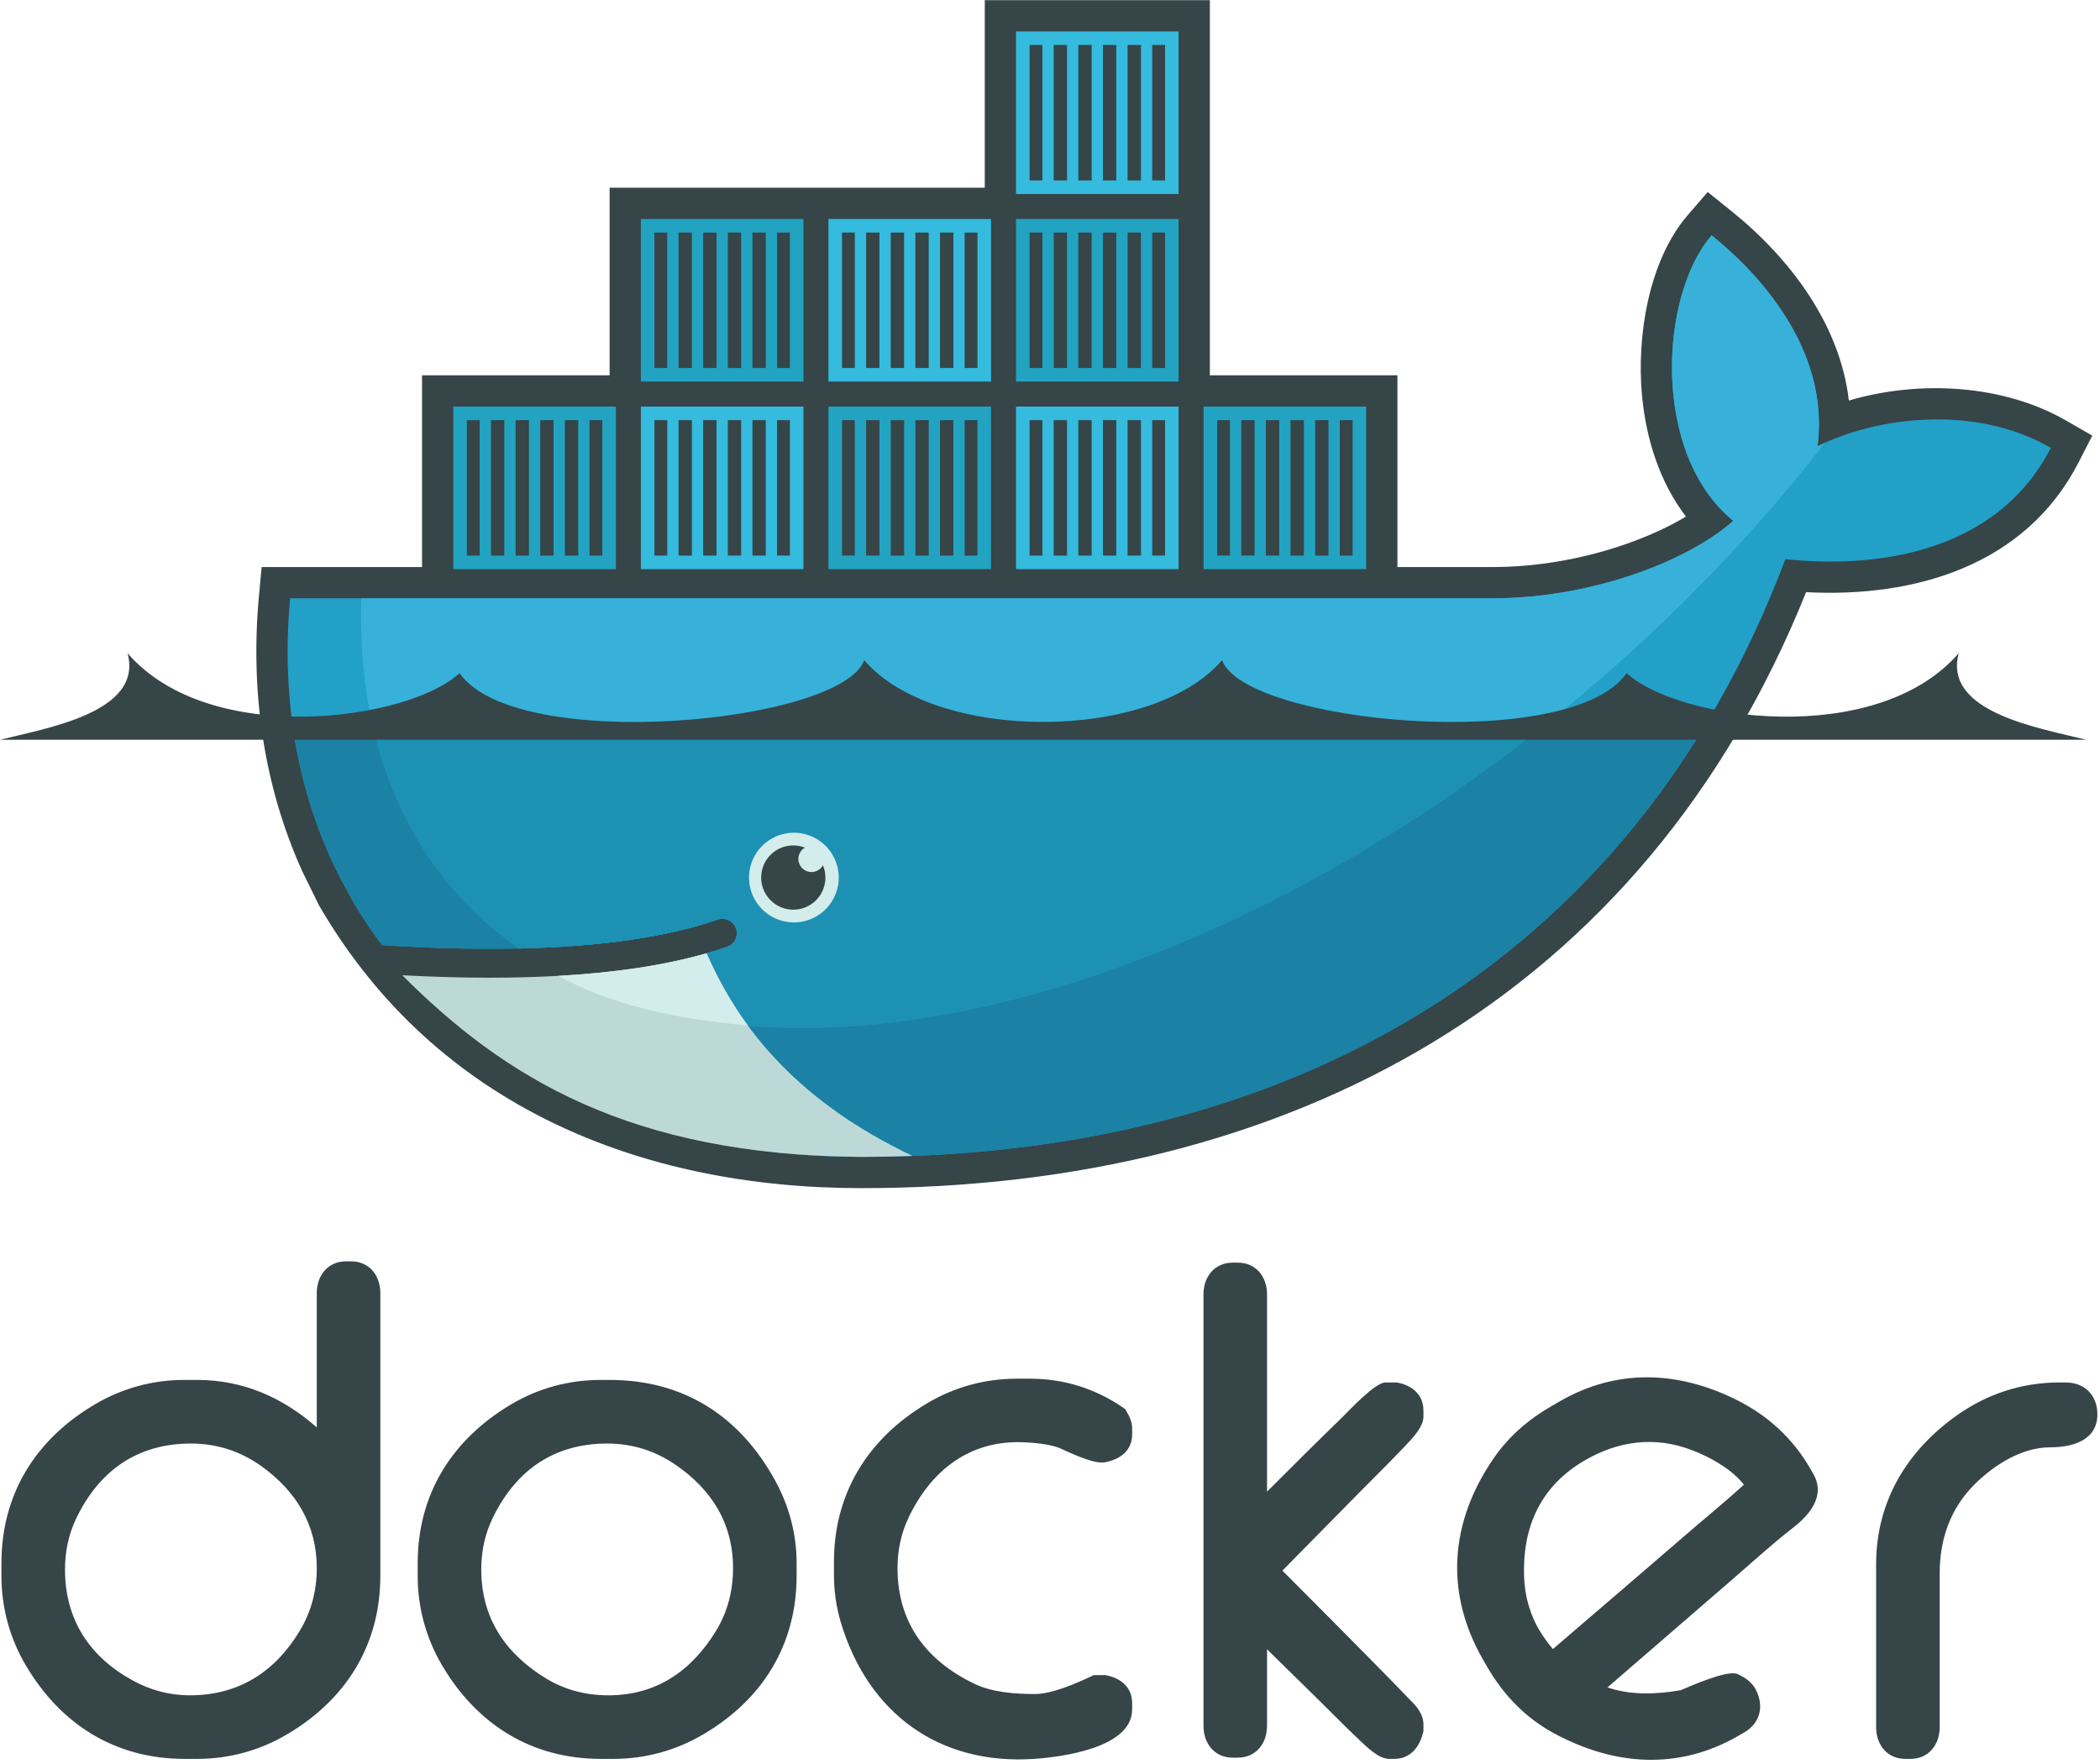
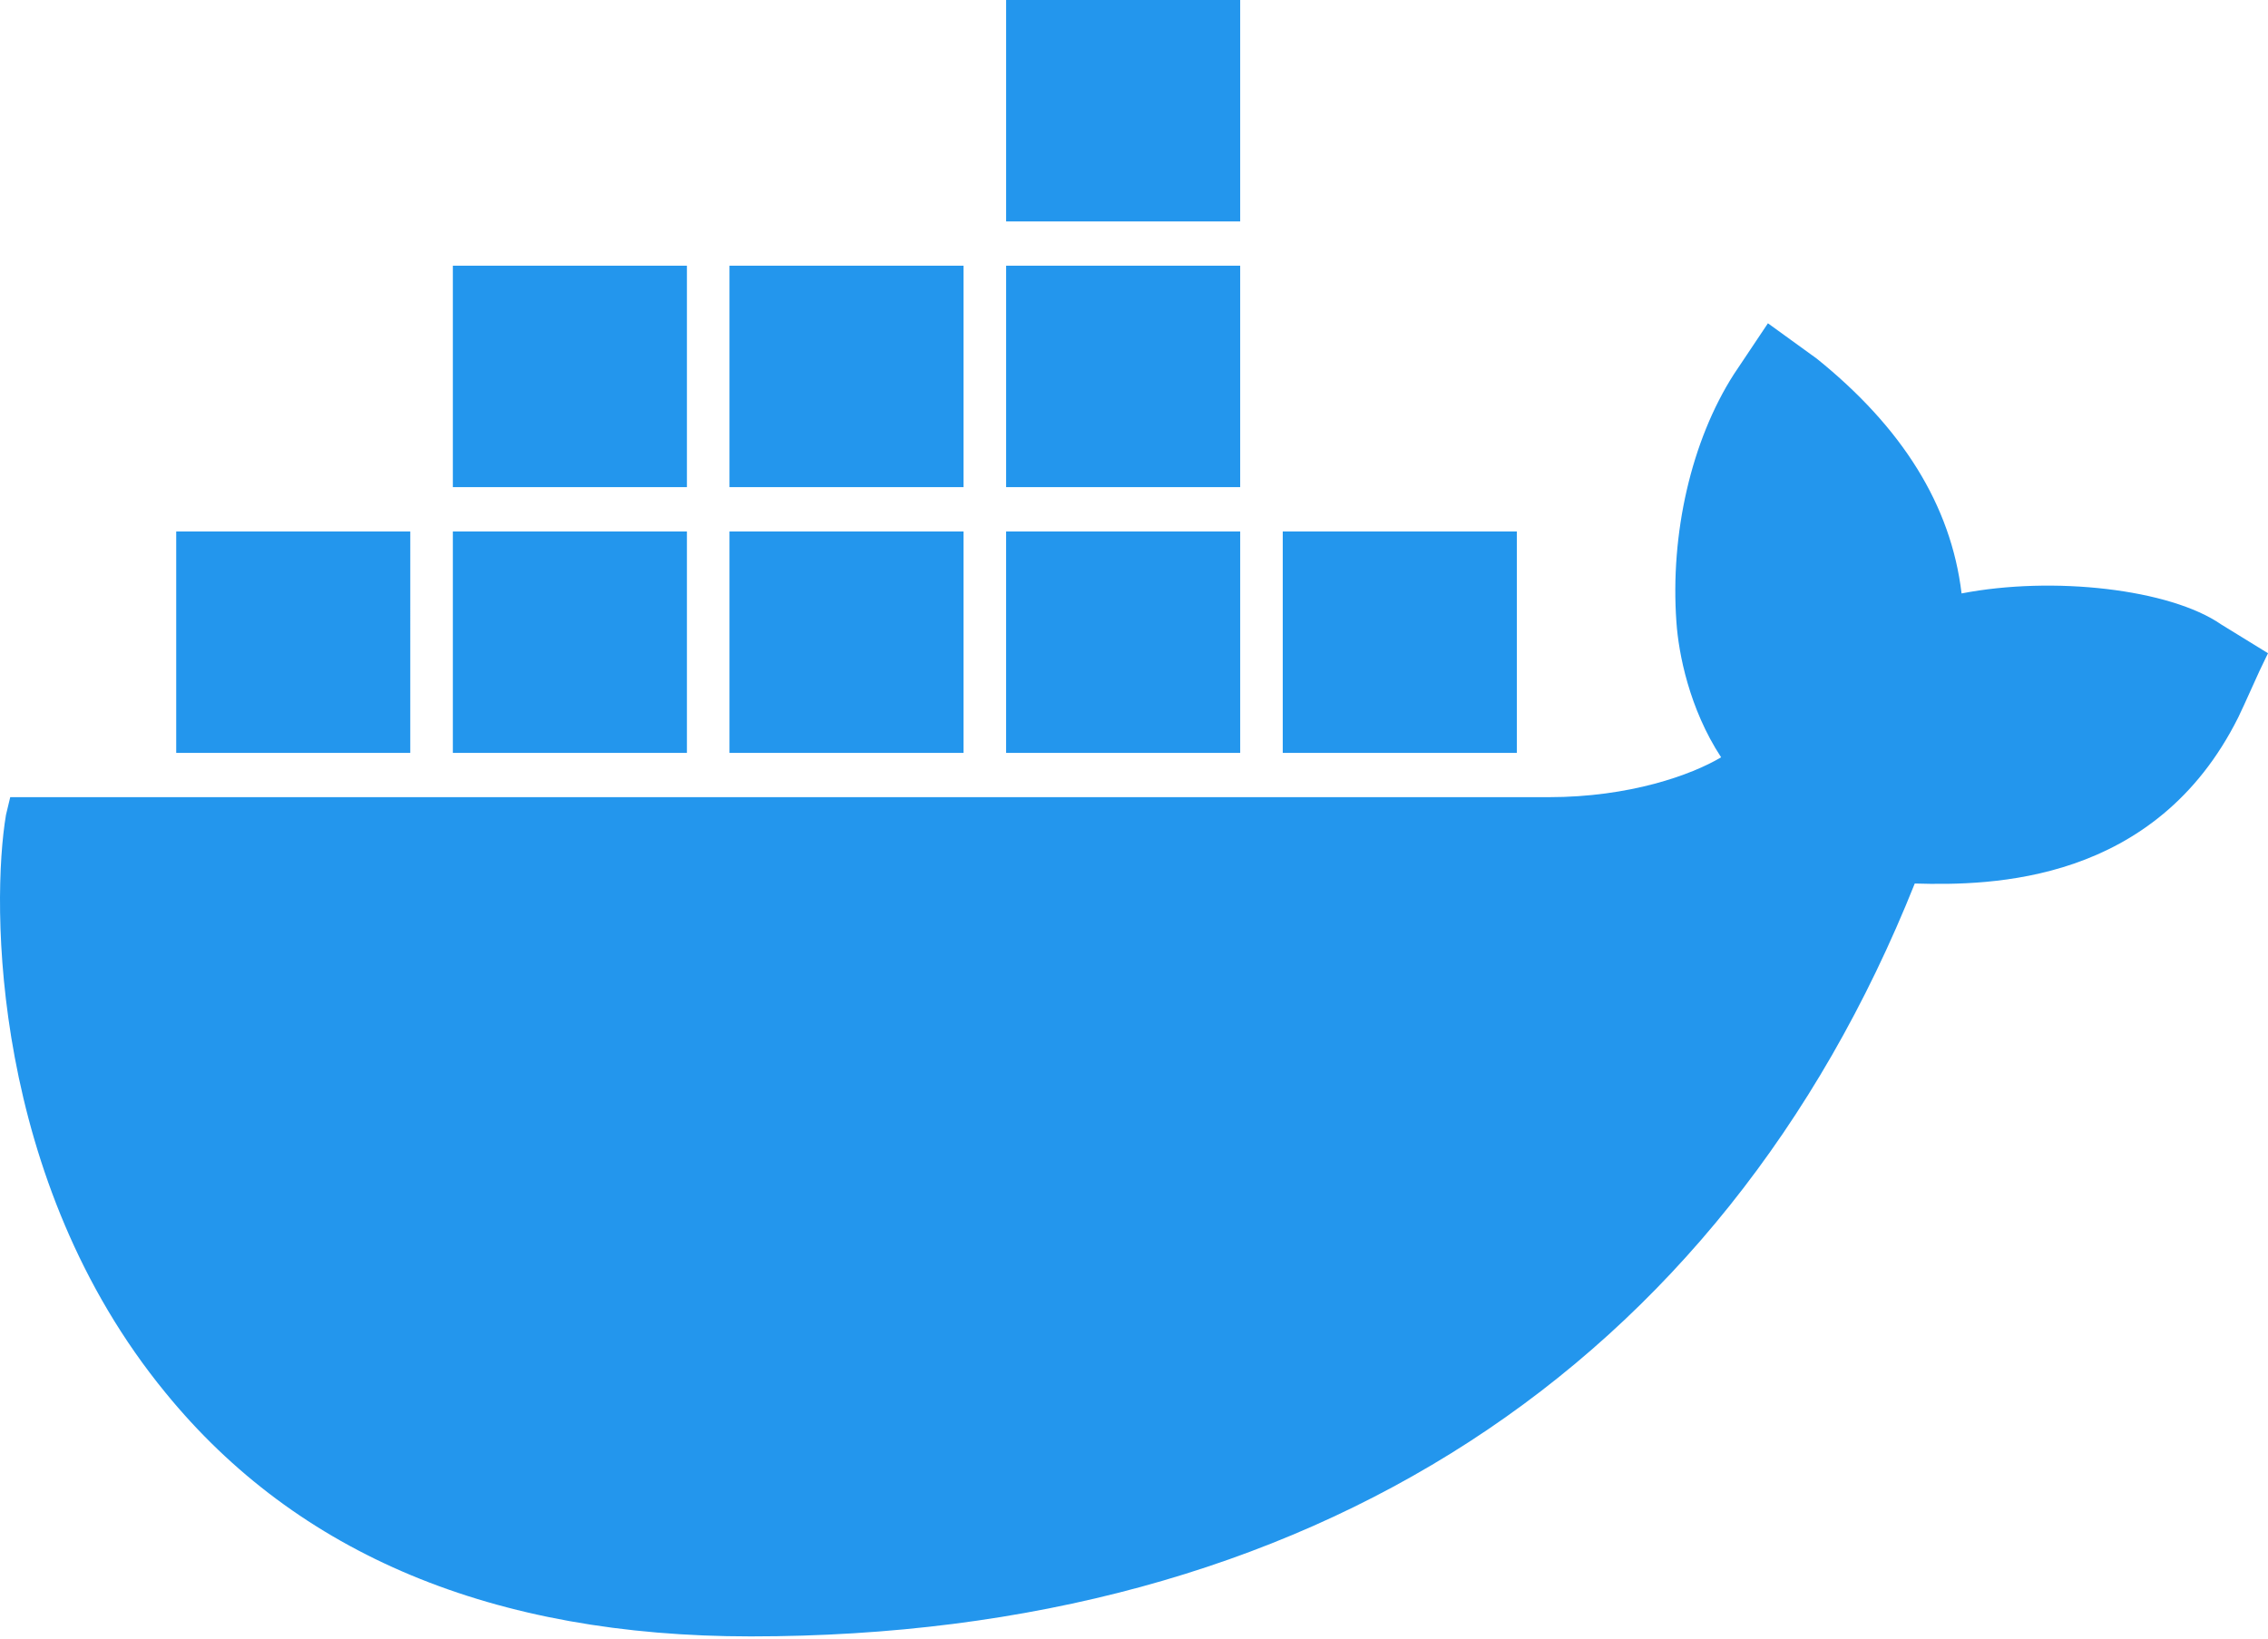
- <svg xmlns="http://www.w3.org/2000/svg" width="2500" height="2100" viewBox="0 0 256 215">
-   <g fill="none" fill-rule="evenodd">
-     <path d="M38.617 173.984v-16.362c0-2.15 1.344-3.877 3.57-3.877h.616c2.225 0 3.563 1.729 3.563 3.877v34.447c0 8.4-4.15 15.084-11.382 19.342a21.374 21.374 0 0 1-10.945 2.985h-1.537c-8.402 0-15.077-4.153-19.342-11.38a21.314 21.314 0 0 1-2.984-10.947v-1.535c0-8.403 4.152-15.083 11.378-19.349a21.298 21.298 0 0 1 10.948-2.985h1.537c5.686 0 10.51 2.204 14.578 5.784zM7.924 191.3c0 6.068 2.941 10.63 8.258 13.54 2.15 1.176 4.484 1.808 6.937 1.808 5.956 0 10.374-2.81 13.421-7.857 1.417-2.348 2.077-4.917 2.077-7.648 0-5.26-2.49-9.365-6.729-12.414-2.57-1.848-5.463-2.775-8.618-2.775-6.492 0-11.164 3.28-13.968 9.106-.946 1.97-1.378 4.061-1.378 6.24zm65.324-23.1h1.074c8.978 0 15.806 4.355 20.133 12.192 1.73 3.135 2.656 6.557 2.656 10.142v1.535c0 8.4-4.142 15.093-11.385 19.343-3.353 1.967-7.057 2.984-10.943 2.984h-1.535c-8.402 0-15.079-4.153-19.342-11.38a21.316 21.316 0 0 1-2.987-10.947v-1.535c0-8.404 4.169-15.062 11.377-19.347 3.351-1.991 7.058-2.987 10.952-2.987zm-14.58 23.1c0 5.89 2.89 10.223 7.865 13.27 2.336 1.43 4.909 2.078 7.638 2.078 5.82 0 10.122-2.951 13.116-7.863 1.428-2.342 2.074-4.915 2.074-7.642 0-5.477-2.638-9.661-7.148-12.693-2.471-1.663-5.222-2.496-8.198-2.496-6.492 0-11.164 3.28-13.967 9.106-.948 1.97-1.38 4.061-1.38 6.24zm70.656-14.727c-1.17-.548-3.36-.73-4.624-.778-6.474-.244-11.158 3.402-13.906 9.113-.949 1.97-1.382 4.055-1.382 6.235 0 6.637 3.485 11.284 9.409 14.117 2.164 1.034 4.958 1.23 7.323 1.23 2.08 0 5.02-1.274 6.866-2.151l.32-.152h1.433l.158.032c1.762.367 3.092 1.484 3.092 3.38v.767c0 4.718-8.622 5.798-11.912 6.028-11.61.803-20.293-5.573-23.603-16.647-.575-1.923-.834-3.833-.834-5.837v-1.533c0-8.403 4.17-15.059 11.377-19.34 3.351-1.99 7.057-2.99 10.95-2.99h1.536c4.13 0 7.934 1.173 11.344 3.502l.28.194.177.292c.368.61.685 1.316.685 2.042v.767c0 1.978-1.48 3.042-3.266 3.386l-.148.026h-.458c-1.156 0-3.785-1.197-4.817-1.683zm25.134 5.247c3.01-3.014 6.03-6.022 9.085-8.986.851-.827 4.074-4.327 5.343-4.327h1.388l.158.033c1.768.367 3.092 1.486 3.092 3.386v.766c0 1.296-1.518 2.802-2.355 3.689-1.78 1.887-3.654 3.712-5.476 5.56l-9.362 9.504c4.031 4.04 8.058 8.083 12.056 12.154a313.304 313.304 0 0 1 3.301 3.396c.385.405.953.909 1.276 1.47.347.526.56 1.119.56 1.752v.8l-.045.185c-.435 1.768-1.557 3.194-3.516 3.194h-.617c-1.282 0-2.73-1.45-3.608-2.279-1.81-1.706-3.557-3.5-5.331-5.243l-5.949-5.84v9.334c0 2.15-1.346 3.878-3.569 3.878h-.61c-2.226 0-3.57-1.728-3.57-3.878v-52.596c0-2.15 1.345-3.87 3.57-3.87h.61c2.223 0 3.569 1.72 3.569 3.87v24.048zm96.577-13.313h.77c2.324 0 3.875 1.566 3.875 3.877 0 3.208-3.067 4.029-5.72 4.029-3.48 0-6.803 2.107-9.202 4.47-2.991 2.949-4.3 6.726-4.3 10.878v18.759c0 2.15-1.343 3.876-3.57 3.876h-.612c-2.227 0-3.569-1.725-3.569-3.876v-19.836c0-7.617 3.708-13.835 9.89-18.196 3.691-2.605 7.919-3.98 12.438-3.98zm-55.074 37.176c2.82.985 6.035.844 8.928.34 1.48-.629 5.264-2.28 6.656-2.038l.217.037.2.098c.85.412 1.661.995 2.095 1.86 1.014 2.027.527 4.065-1.465 5.216l-.663.383c-7.35 4.242-15.168 3.654-22.495-.308-3.503-1.894-6.183-4.705-8.16-8.132l-.462-.801c-4.719-8.172-4.082-16.768 1.24-24.539 1.837-2.686 4.238-4.761 7.045-6.384l1.062-.613c6.922-3.996 14.341-3.722 21.45-.215 3.823 1.886 6.92 4.697 9.054 8.394l.384.666c1.55 2.686-.458 5.026-2.531 6.626-2.406 1.856-4.835 4.09-7.141 6.08-5.142 4.439-10.276 8.888-15.414 13.33zm-6.655-4.674c5.75-4.93 11.502-9.865 17.237-14.816 1.96-1.69 4.109-3.444 6.053-5.221-1.56-1.966-4.166-3.383-6.38-4.228-4.47-1.703-8.877-1.131-12.976 1.235-5.365 3.098-7.65 8.031-7.45 14.17.08 2.418.73 4.748 2.013 6.805.452.725.957 1.406 1.503 2.055zM147.488 45.732h22.866v23.375h11.561c5.34 0 10.831-.951 15.887-2.664 2.485-.843 5.273-2.015 7.724-3.49-3.228-4.214-4.876-9.535-5.36-14.78-.66-7.135.78-16.421 5.608-22.005l2.404-2.78 2.864 2.303c7.211 5.793 13.276 13.889 14.345 23.118 8.683-2.554 18.878-1.95 26.531 2.467l3.14 1.812-1.652 3.226C246.933 68.946 233.4 72.86 220.17 72.167c-19.797 49.309-62.898 72.653-115.157 72.653-27 0-51.77-10.093-65.876-34.047l-.231-.39-2.055-4.182c-4.768-10.544-6.352-22.095-5.278-33.637l.323-3.457H51.45V45.732h22.865V22.866h45.733V0h27.44v45.732" fill="#364548" />
-     <path d="M221.57 54.38c1.533-11.916-7.384-21.275-12.914-25.719-6.373 7.368-7.363 26.678 2.635 34.808-5.58 4.956-17.337 9.448-29.376 9.448H35.37c-1.17 12.567 1.036 24.14 6.075 34.045l1.667 3.05a56.536 56.536 0 0 0 3.455 5.184c6.025.387 11.58.52 16.662.408h.002c9.987-.22 18.136-1.4 24.312-3.54a1.761 1.761 0 0 1 1.153 3.326c-.822.286-1.678.552-2.562.805h-.003c-4.863 1.389-10.078 2.323-16.806 2.738.4.007-.416.06-.418.06-.229.015-.517.048-.747.06-2.648.149-5.506.18-8.428.18-3.196 0-6.343-.06-9.862-.24l-.09.06c12.21 13.724 31.302 21.955 55.234 21.955 50.648 0 93.608-22.452 112.632-72.857 13.496 1.385 26.467-2.057 32.367-13.575-9.398-5.423-21.484-3.694-28.443-.196" fill="#22A0C8" />
-     <path d="M221.57 54.38c1.533-11.916-7.384-21.275-12.914-25.719-6.373 7.368-7.363 26.678 2.635 34.808-5.58 4.956-17.337 9.448-29.376 9.448H44.048c-.598 19.246 6.544 33.855 19.18 42.687h.003c9.987-.22 18.136-1.4 24.312-3.54a1.761 1.761 0 0 1 1.153 3.326c-.822.286-1.678.552-2.562.805h-.003c-4.863 1.389-10.526 2.443-17.254 2.858-.002 0-.163-.155-.165-.155 17.237 8.842 42.23 8.81 70.885-2.197 32.13-12.344 62.029-35.86 82.89-62.757-.314.142-.62.287-.917.436" fill="#37B1D9" />
-     <path d="M35.645 88.186c.91 6.732 2.88 13.035 5.8 18.776l1.667 3.05a56.432 56.432 0 0 0 3.455 5.184c6.026.387 11.581.52 16.664.408 9.987-.22 18.136-1.4 24.312-3.54a1.761 1.761 0 0 1 1.153 3.326c-.822.286-1.678.552-2.562.805h-.003c-4.863 1.389-10.496 2.383-17.224 2.799-.231.014-.634.017-.867.03-2.646.148-5.475.239-8.398.239-3.195 0-6.463-.061-9.98-.24 12.21 13.724 31.42 21.985 55.352 21.985 43.36 0 81.084-16.458 102.979-52.822H35.645" fill="#1B81A5" />
-     <path d="M45.367 88.186c2.592 11.82 8.821 21.099 17.864 27.418 9.987-.22 18.136-1.4 24.312-3.54a1.761 1.761 0 0 1 1.153 3.326c-.822.286-1.678.552-2.562.805h-.003c-4.863 1.389-10.615 2.383-17.344 2.799 17.236 8.84 42.157 8.713 70.81-2.293 17.334-6.66 34.017-16.574 48.984-28.515H45.367" fill="#1D91B4" />
-     <path d="M55.26 49.543h19.818v19.818H55.26V49.543zm1.651 1.652h1.564V67.71h-1.564V51.195zm2.94 0h1.627V67.71h-1.626V51.195zm3.002 0h1.627V67.71h-1.627V51.195zm3.004 0h1.626V67.71h-1.626V51.195zm3.003 0h1.626V67.71H68.86V51.195zm3.002 0h1.565V67.71h-1.565V51.195zM78.126 26.677h19.819v19.817h-19.82V26.677zm1.652 1.652h1.563v16.514h-1.563V28.329zm2.94 0h1.626v16.514h-1.625V28.329zm3.002 0h1.626v16.514H85.72V28.329zm3.003 0h1.626v16.514h-1.626V28.329zm3.003 0h1.627v16.514h-1.627V28.329zm3.002 0h1.566v16.514h-1.566V28.329z" fill="#23A3C2" />
-     <path d="M78.126 49.543h19.819v19.818h-19.82V49.543zm1.652 1.652h1.563V67.71h-1.563V51.195zm2.94 0h1.626V67.71h-1.625V51.195zm3.002 0h1.626V67.71H85.72V51.195zm3.003 0h1.626V67.71h-1.626V51.195zm3.003 0h1.627V67.71h-1.627V51.195zm3.002 0h1.566V67.71h-1.566V51.195z" fill="#34BBDE" />
-     <path d="M100.993 49.543h19.818v19.818h-19.818V49.543zm1.651 1.652h1.563V67.71h-1.563V51.195zm2.94 0h1.626V67.71h-1.626V51.195zm3.003 0h1.626V67.71h-1.626V51.195zm3.003 0h1.626V67.71h-1.626V51.195zm3.002 0h1.628V67.71h-1.628V51.195zm3.003 0h1.564V67.71h-1.564V51.195z" fill="#23A3C2" />
-     <path d="M100.993 26.677h19.818v19.817h-19.818V26.677zm1.651 1.652h1.563v16.514h-1.563V28.329zm2.94 0h1.626v16.514h-1.626V28.329zm3.003 0h1.626v16.514h-1.626V28.329zm3.003 0h1.626v16.514h-1.626V28.329zm3.002 0h1.628v16.514h-1.628V28.329zm3.003 0h1.564v16.514h-1.564V28.329zM123.859 49.543h19.818v19.818h-19.818V49.543zm1.652 1.652h1.563V67.71h-1.563V51.195zm2.94 0h1.626V67.71h-1.626V51.195zm3.002 0h1.626V67.71h-1.626V51.195zm3.003 0h1.627V67.71h-1.627V51.195zm3.003 0h1.627V67.71h-1.627V51.195zm3.003 0h1.564V67.71h-1.564V51.195z" fill="#34BBDE" />
-     <path d="M123.859 26.677h19.818v19.817h-19.818V26.677zm1.652 1.652h1.563v16.514h-1.563V28.329zm2.94 0h1.626v16.514h-1.626V28.329zm3.002 0h1.626v16.514h-1.626V28.329zm3.003 0h1.627v16.514h-1.627V28.329zm3.003 0h1.627v16.514h-1.627V28.329zm3.003 0h1.564v16.514h-1.564V28.329z" fill="#23A3C2" />
-     <path d="M123.859 3.81h19.818V23.63h-19.818V3.81zm1.652 1.651h1.563v16.516h-1.563V5.46zm2.94 0h1.626v16.516h-1.626V5.46zm3.002 0h1.626v16.516h-1.626V5.46zm3.003 0h1.627v16.516h-1.627V5.46zm3.003 0h1.627v16.516h-1.627V5.46zm3.003 0h1.564v16.516h-1.564V5.46z" fill="#34BBDE" />
-     <path d="M146.725 49.543h19.818v19.818h-19.818V49.543zm1.65 1.652h1.565V67.71h-1.564V51.195zm2.94 0h1.627V67.71h-1.626V51.195zm3.004 0h1.627V67.71h-1.627V51.195zm3.002 0h1.627V67.71h-1.627V51.195zm3.004 0h1.626V67.71h-1.626V51.195zm3.002 0h1.564V67.71h-1.564V51.195z" fill="#23A3C2" />
-     <path d="M96.704 101.492a5.468 5.468 0 1 1-.002 10.935 5.468 5.468 0 0 1 .002-10.935" fill="#D3ECEC" />
-     <path d="M96.704 103.043c.5 0 .977.094 1.417.265a1.598 1.598 0 0 0 .798 2.98c.605 0 1.13-.335 1.402-.831a3.915 3.915 0 1 1-3.617-2.414M0 90.162h254.327c-5.537-1.404-17.52-3.302-15.544-10.56-10.07 11.652-34.353 8.175-40.482 2.43-6.824 9.898-46.554 6.135-49.325-1.576-8.556 10.041-35.067 10.041-43.623 0-2.773 7.711-42.502 11.474-49.327 1.575-6.128 5.746-30.41 9.223-40.48-2.428C17.522 86.86 5.539 88.758 0 90.163" fill="#364548" />
-     <path d="M111.237 140.89c-13.54-6.425-20.971-15.16-25.106-24.694-5.03 1.435-11.075 2.353-18.1 2.747-2.646.148-5.43.224-8.35.224-3.368 0-6.917-.1-10.643-.297 12.417 12.41 27.692 21.964 55.976 22.138 2.088 0 4.16-.04 6.223-.118" fill="#BDD9D7" />
-     <path d="M91.16 124.994c-1.873-2.543-3.69-5.739-5.026-8.8-5.03 1.437-11.077 2.355-18.103 2.75 4.826 2.619 11.727 5.046 23.13 6.05" fill="#D3ECEC" />
-   </g>
+ <svg xmlns="http://www.w3.org/2000/svg" width="256" height="185" viewBox="0 0 256 185">
+   <path fill="#2396ed" d="M250.716 70.497c-5.765-4-18.976-5.5-29.304-3.5c-1.2-10-6.725-18.749-16.333-26.499l-5.524-4l-3.844 5.75c-4.803 7.5-7.205 18-6.485 28c.24 3.499 1.441 9.749 5.044 15.249c-3.362 2-10.328 4.5-19.455 4.5H1.155l-.48 2c-1.682 9.999-1.682 41.248 18.014 65.247c14.892 18.249 36.99 27.499 66.053 27.499c62.93 0 109.528-30.25 131.386-84.997c8.647.25 27.142 0 36.51-18.75c.24-.5.72-1.5 2.401-5.249l.961-2zM139.986 0h-26.42v24.999h26.42zm0 29.999h-26.42v24.999h26.42zm-31.225 0h-26.42v24.999h26.42zm-31.225 0H51.115v24.999h26.421zM46.311 59.998H19.89v24.999h26.42zm31.225 0H51.115v24.999h26.421zm31.225 0h-26.42v24.999h26.42zm31.226 0h-26.422v24.999h26.422zm31.225 0H144.79v24.999h26.422z" />
</svg>
